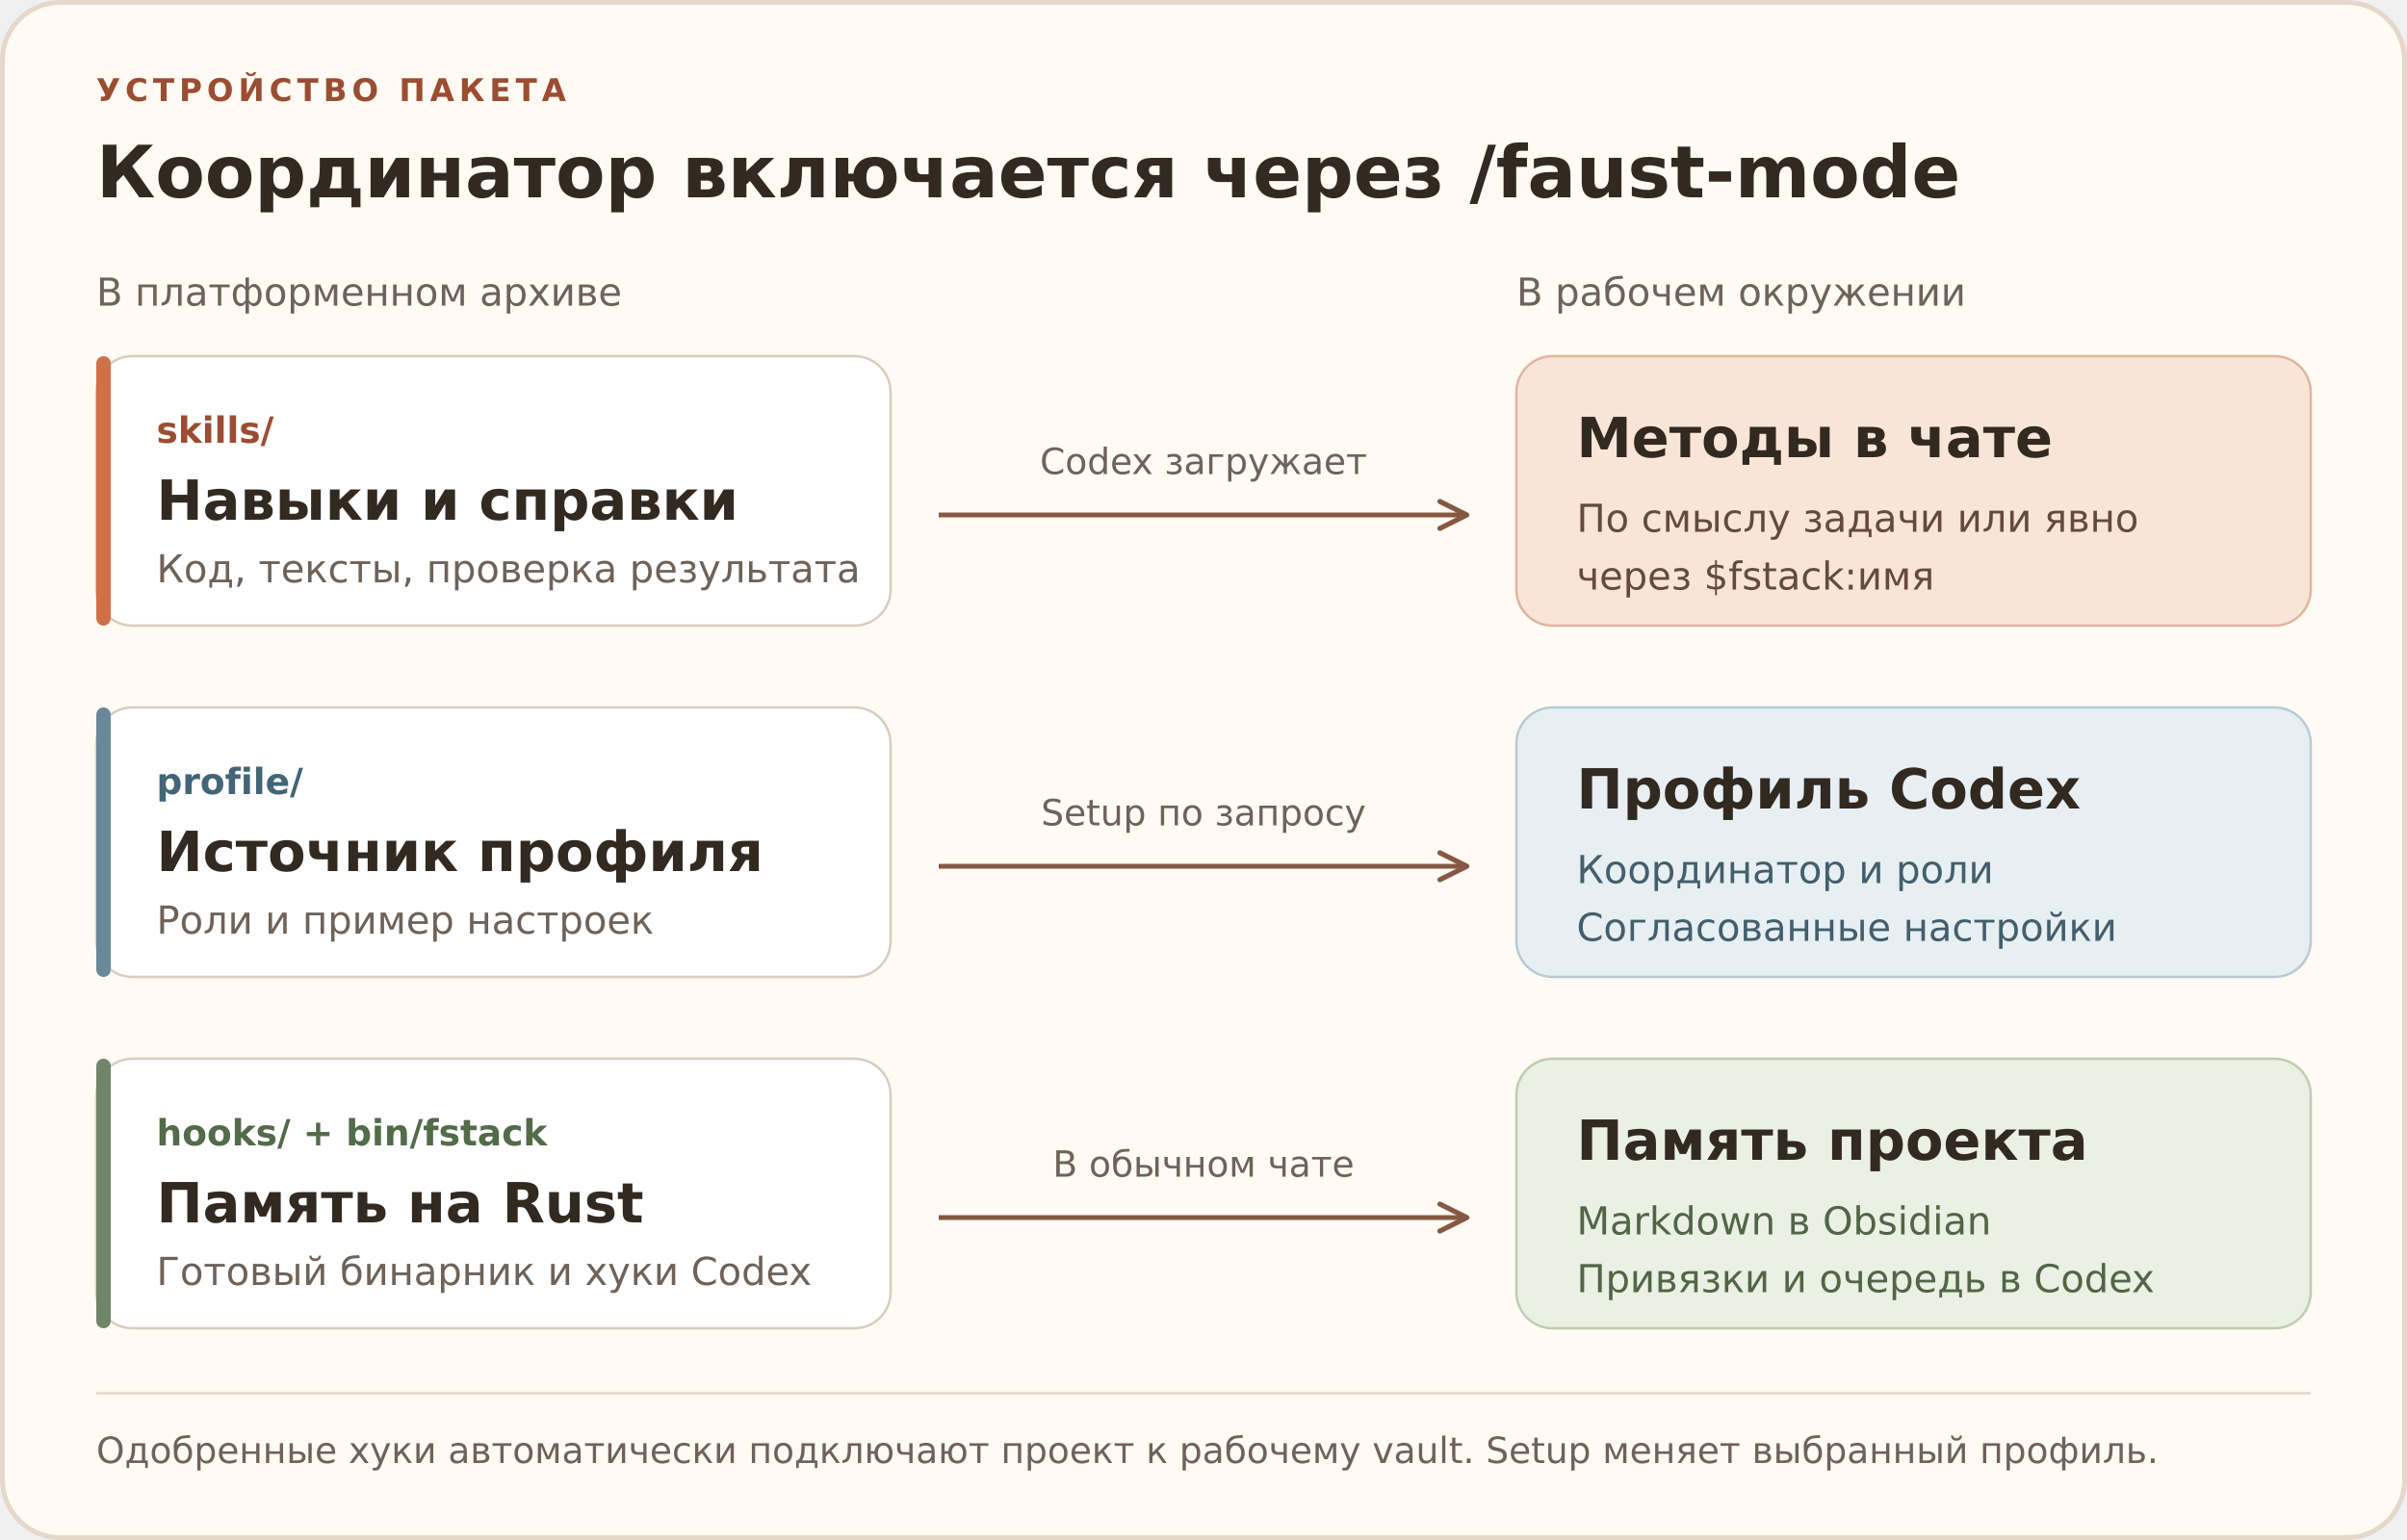
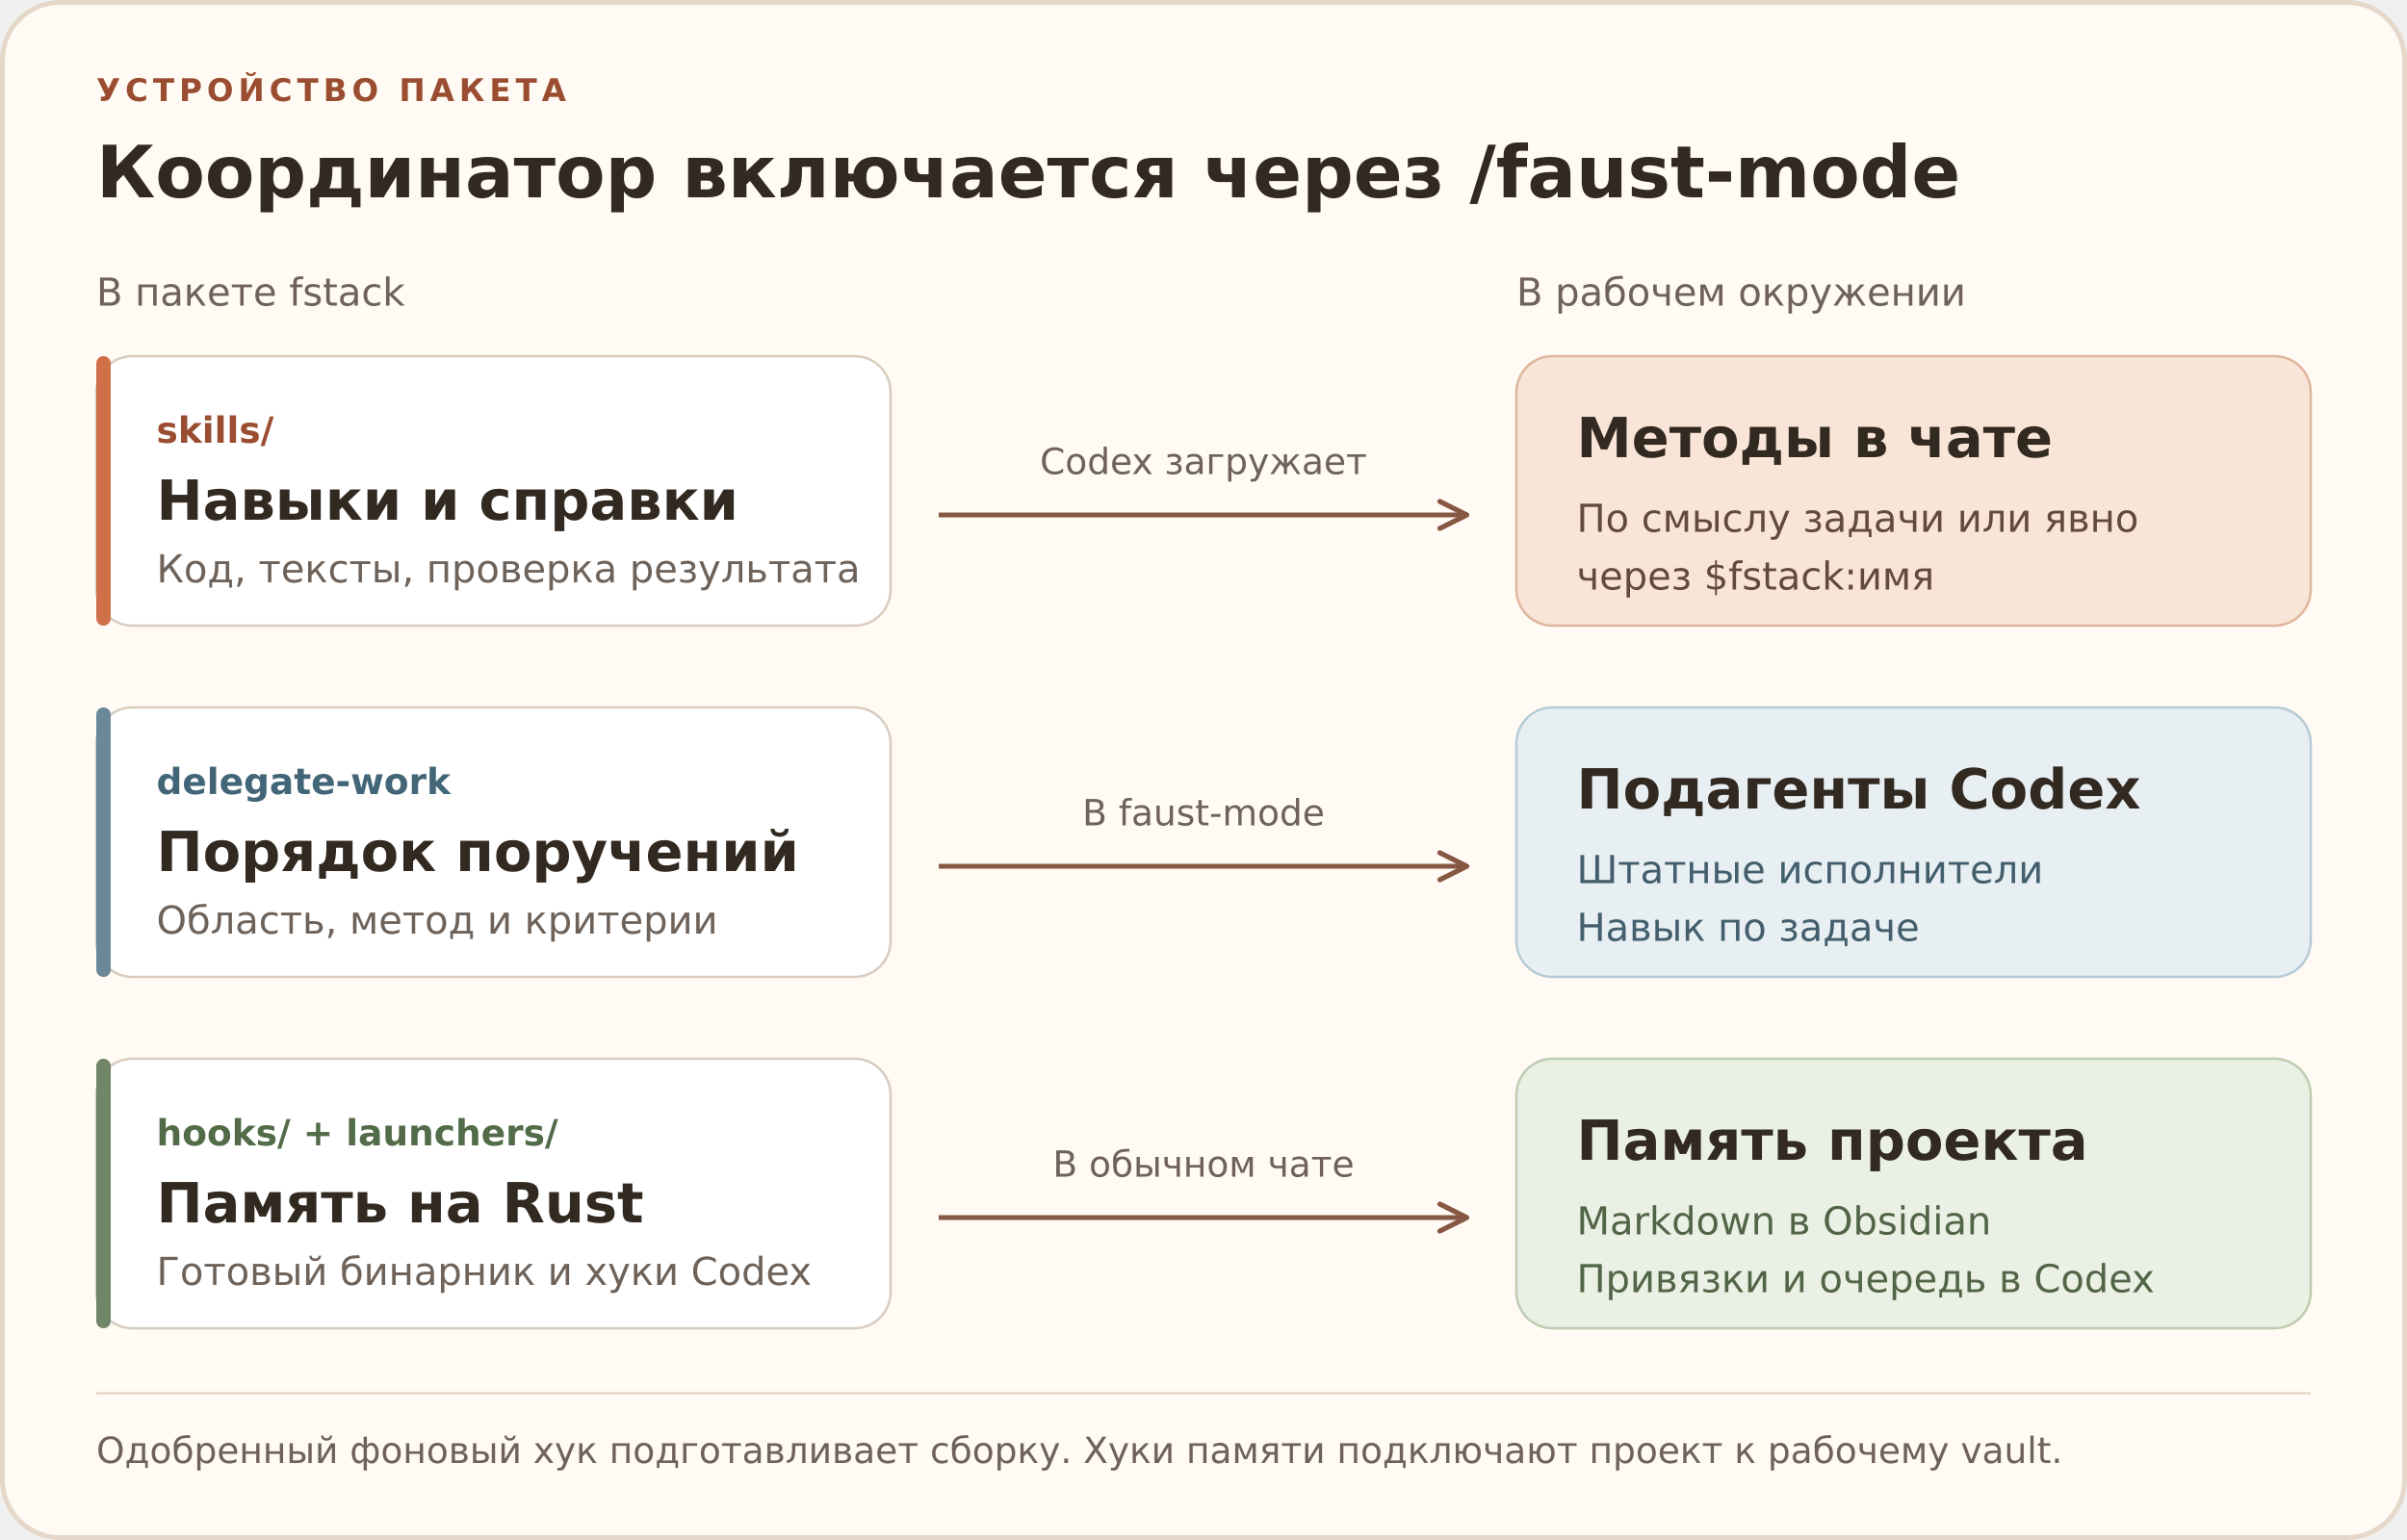
<svg xmlns="http://www.w3.org/2000/svg" width="1000" height="640" viewBox="0 0 1000 640" role="img" aria-labelledby="title desc">
  <defs>
    <marker id="arrow" viewBox="0 0 10 10" refX="8" refY="5" markerWidth="7" markerHeight="7" orient="auto-start-reverse">
      <path d="M 1 1 L 9 5 L 1 9" fill="none" stroke="#865843" stroke-width="1.5" stroke-linecap="round" stroke-linejoin="round" />
    </marker>
  </defs>
  <rect x="1" y="1" width="998" height="638" rx="24" fill="#fffaf3" stroke="#e5d7c9" stroke-width="2" />
  <g font-family="DejaVu Sans, sans-serif">
    <text x="40" y="42" fill="#9b4d31" font-size="13" font-weight="700" letter-spacing="2">УСТРОЙСТВО ПАКЕТА</text>
    <text x="40" y="82" fill="#322921" font-size="30" font-weight="700">Координатор включается через /faust-mode</text>
-     <text x="40" y="127" fill="#6e6259" font-size="16">В платформенном архиве</text>
+     <text x="40" y="127" fill="#6e6259" font-size="16">В пакете fstack</text>
    <text x="630" y="127" fill="#6e6259" font-size="16">В рабочем окружении</text>
    <rect x="40" y="148" width="330" height="112" rx="15" fill="#ffffff" stroke="#d9ccbf" />
    <rect x="40" y="148" width="6" height="112" rx="3" fill="#cf7048" />
    <text x="65" y="184" fill="#9b4d31" font-size="15" font-weight="700">skills/</text>
    <text x="65" y="216" fill="#322921" font-size="23" font-weight="700">Навыки и справки</text>
    <text x="65" y="242" fill="#6e6259" font-size="16">Код, тексты, проверка результата</text>
    <path d="M 390 214 H 608" fill="none" stroke="#865843" stroke-width="2" marker-end="url(#arrow)" />
    <text x="500" y="197" fill="#6e6259" font-size="15" text-anchor="middle">Codex загружает</text>
    <rect x="630" y="148" width="330" height="112" rx="15" fill="#f9e5d8" stroke="#dfb59d" />
    <text x="655" y="190" fill="#322921" font-size="23" font-weight="700">Методы в чате</text>
    <text x="655" y="221" fill="#644a3d" font-size="16">По смыслу задачи или явно</text>
    <text x="655" y="245" fill="#644a3d" font-size="16">через $fstack:имя</text>
    <rect x="40" y="294" width="330" height="112" rx="15" fill="#ffffff" stroke="#d9ccbf" />
    <rect x="40" y="294" width="6" height="112" rx="3" fill="#69889a" />
-     <text x="65" y="330" fill="#426578" font-size="15" font-weight="700">profile/</text>
-     <text x="65" y="362" fill="#322921" font-size="23" font-weight="700">Источник профиля</text>
-     <text x="65" y="388" fill="#6e6259" font-size="16">Роли и пример настроек</text>
+     <text x="65" y="330" fill="#426578" font-size="15" font-weight="700">delegate-work</text>
+     <text x="65" y="362" fill="#322921" font-size="23" font-weight="700">Порядок поручений</text>
+     <text x="65" y="388" fill="#6e6259" font-size="16">Область, метод и критерии</text>
    <path d="M 390 360 H 608" fill="none" stroke="#865843" stroke-width="2" marker-end="url(#arrow)" />
-     <text x="500" y="343" fill="#6e6259" font-size="15" text-anchor="middle">Setup по запросу</text>
+     <text x="500" y="343" fill="#6e6259" font-size="15" text-anchor="middle">В faust-mode</text>
    <rect x="630" y="294" width="330" height="112" rx="15" fill="#e7eff3" stroke="#b6cbd5" />
-     <text x="655" y="336" fill="#322921" font-size="23" font-weight="700">Профиль Codex</text>
-     <text x="655" y="367" fill="#435e6c" font-size="16">Координатор и роли</text>
-     <text x="655" y="391" fill="#435e6c" font-size="16">Согласованные настройки</text>
+     <text x="655" y="336" fill="#322921" font-size="23" font-weight="700">Подагенты Codex</text>
+     <text x="655" y="367" fill="#435e6c" font-size="16">Штатные исполнители</text>
+     <text x="655" y="391" fill="#435e6c" font-size="16">Навык по задаче</text>
    <rect x="40" y="440" width="330" height="112" rx="15" fill="#ffffff" stroke="#d9ccbf" />
    <rect x="40" y="440" width="6" height="112" rx="3" fill="#718569" />
-     <text x="65" y="476" fill="#526b48" font-size="15" font-weight="700">hooks/ + bin/fstack</text>
+     <text x="65" y="476" fill="#526b48" font-size="15" font-weight="700">hooks/ + launchers/</text>
    <text x="65" y="508" fill="#322921" font-size="23" font-weight="700">Память на Rust</text>
    <text x="65" y="534" fill="#6e6259" font-size="16">Готовый бинарник и хуки Codex</text>
    <path d="M 390 506 H 608" fill="none" stroke="#865843" stroke-width="2" marker-end="url(#arrow)" />
    <text x="500" y="489" fill="#6e6259" font-size="15" text-anchor="middle">В обычном чате</text>
    <rect x="630" y="440" width="330" height="112" rx="15" fill="#eaf0e4" stroke="#becdb2" />
    <text x="655" y="482" fill="#322921" font-size="23" font-weight="700">Память проекта</text>
    <text x="655" y="513" fill="#526547" font-size="16">Markdown в Obsidian</text>
    <text x="655" y="537" fill="#526547" font-size="16">Привязки и очередь в Codex</text>
    <path d="M 40 579 H 960" stroke="#e5d7c9" />
-     <text x="40" y="608" fill="#6e6259" font-size="15">Одобренные хуки автоматически подключают проект к рабочему vault. Setup меняет выбранный профиль.</text>
+     <text x="40" y="608" fill="#6e6259" font-size="15">Одобренный фоновый хук подготавливает сборку. Хуки памяти подключают проект к рабочему vault.</text>
  </g>
</svg>
